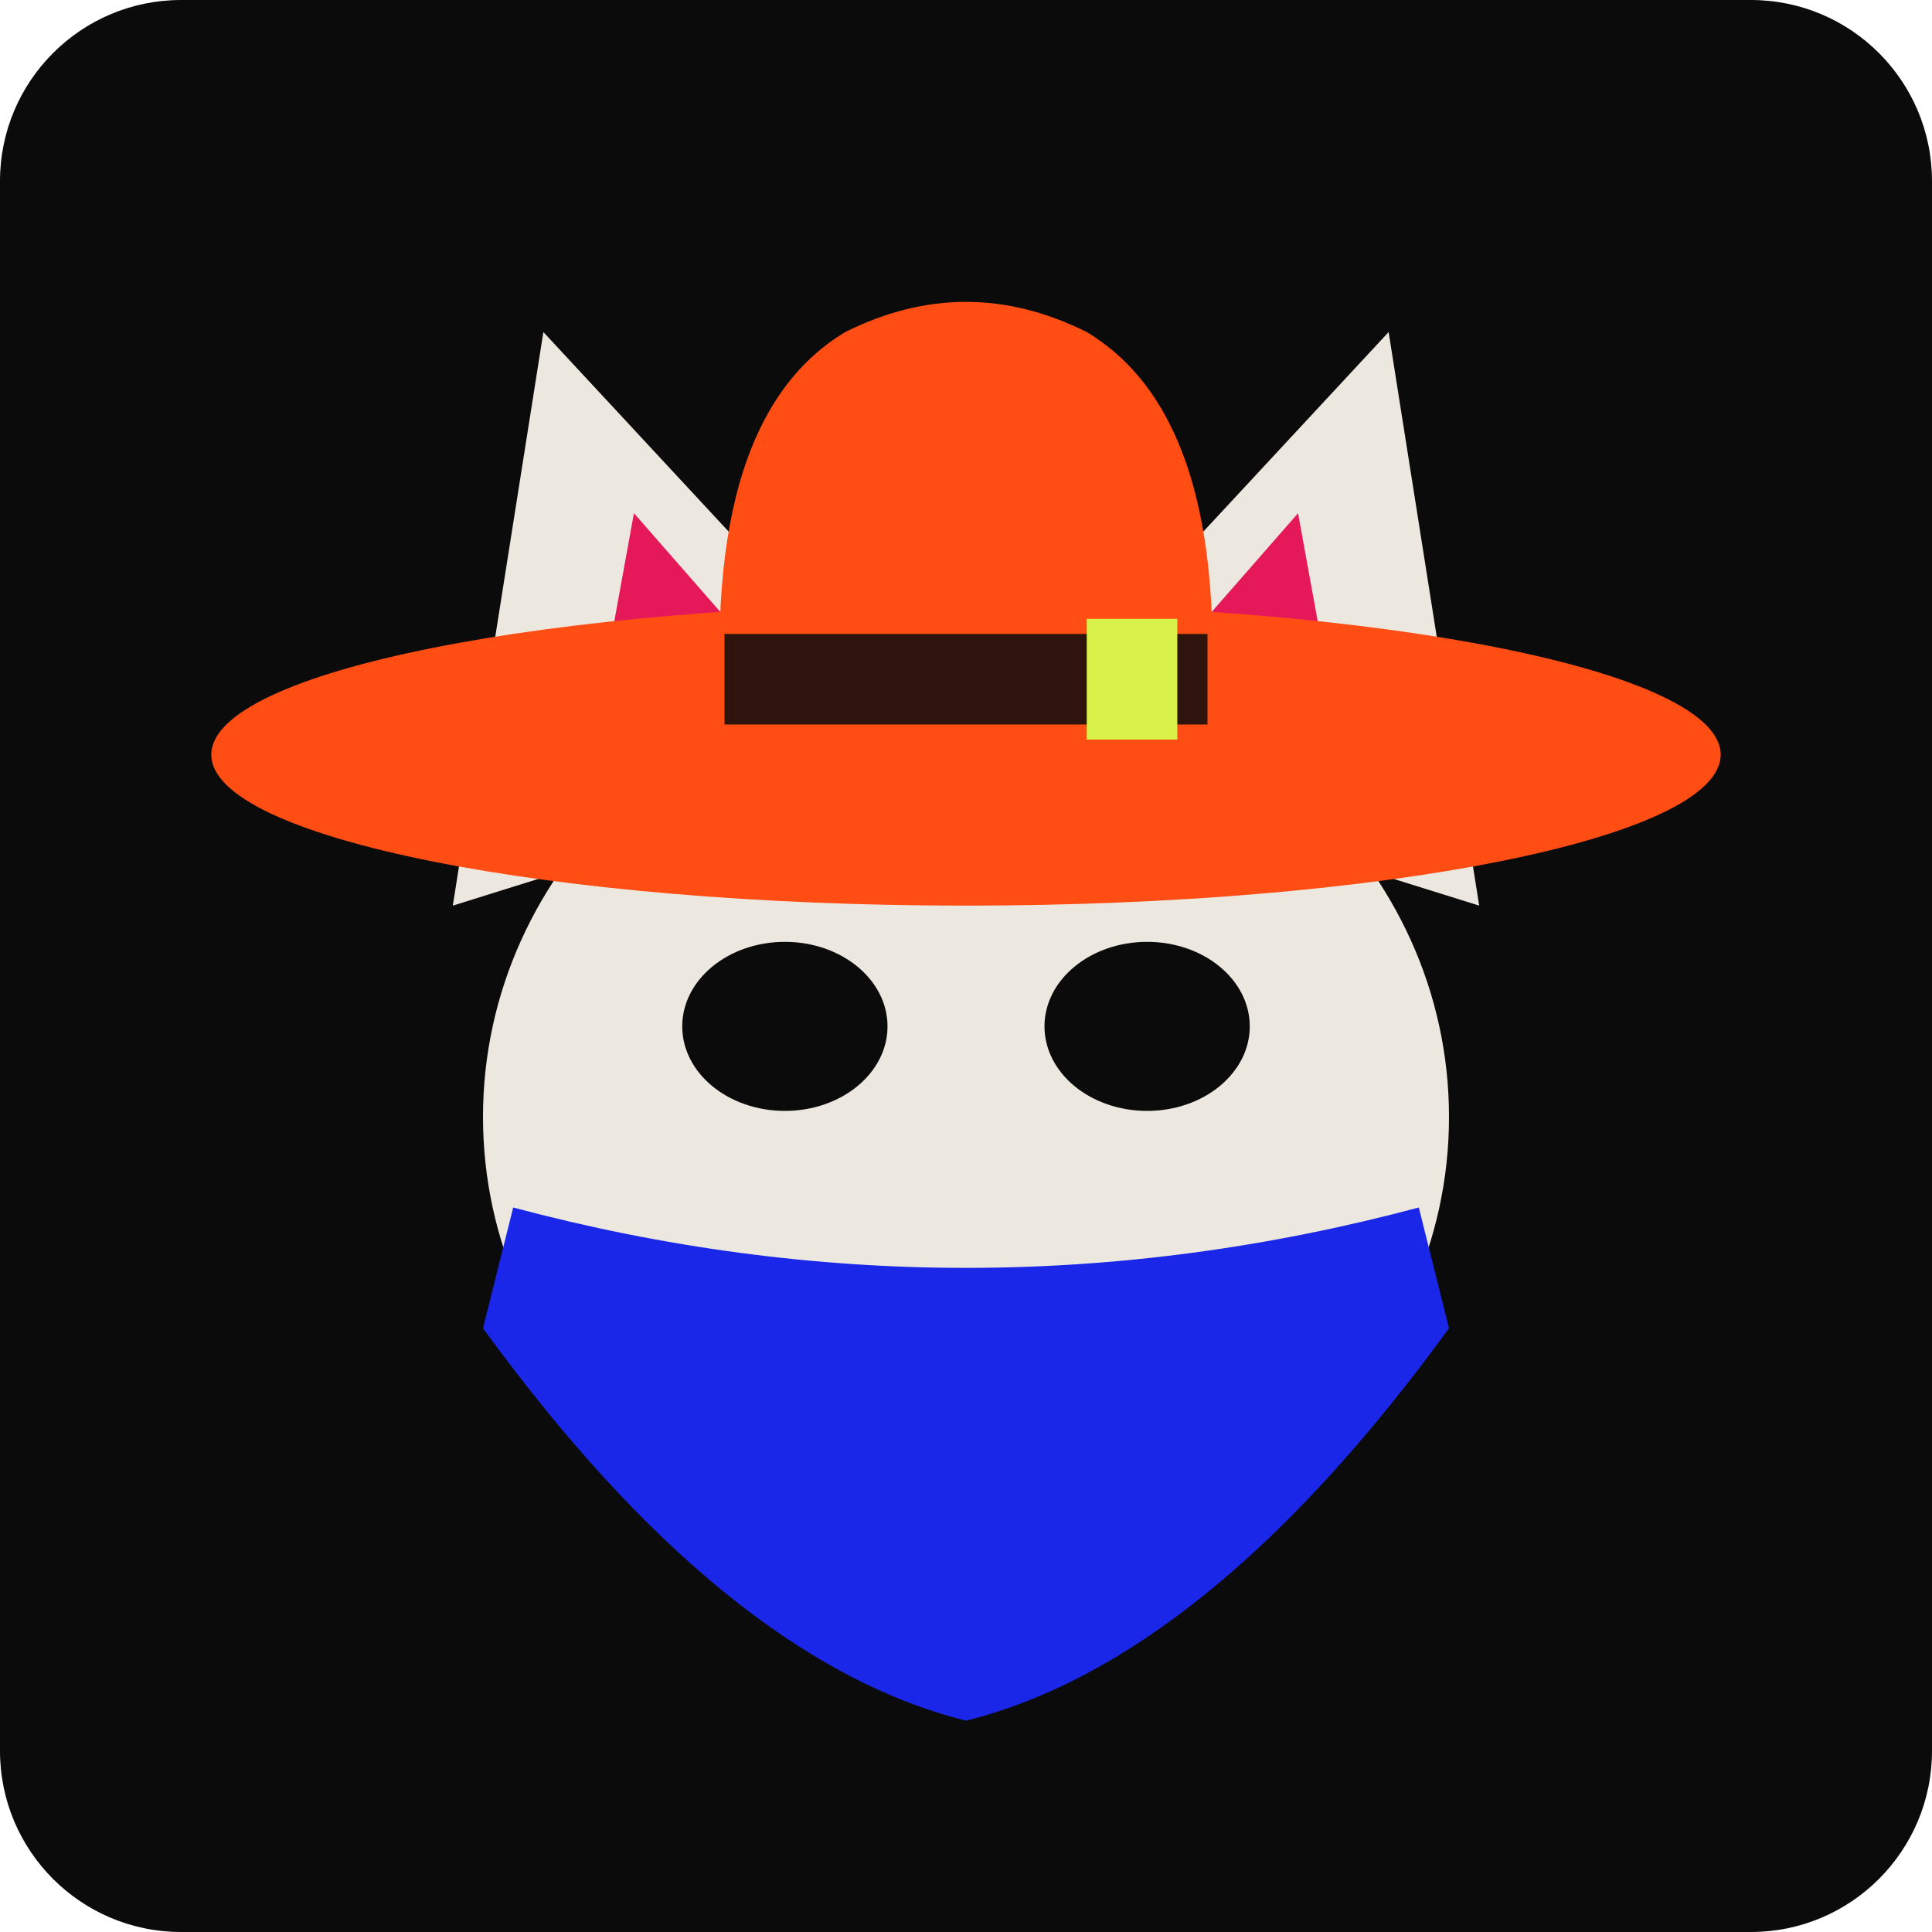
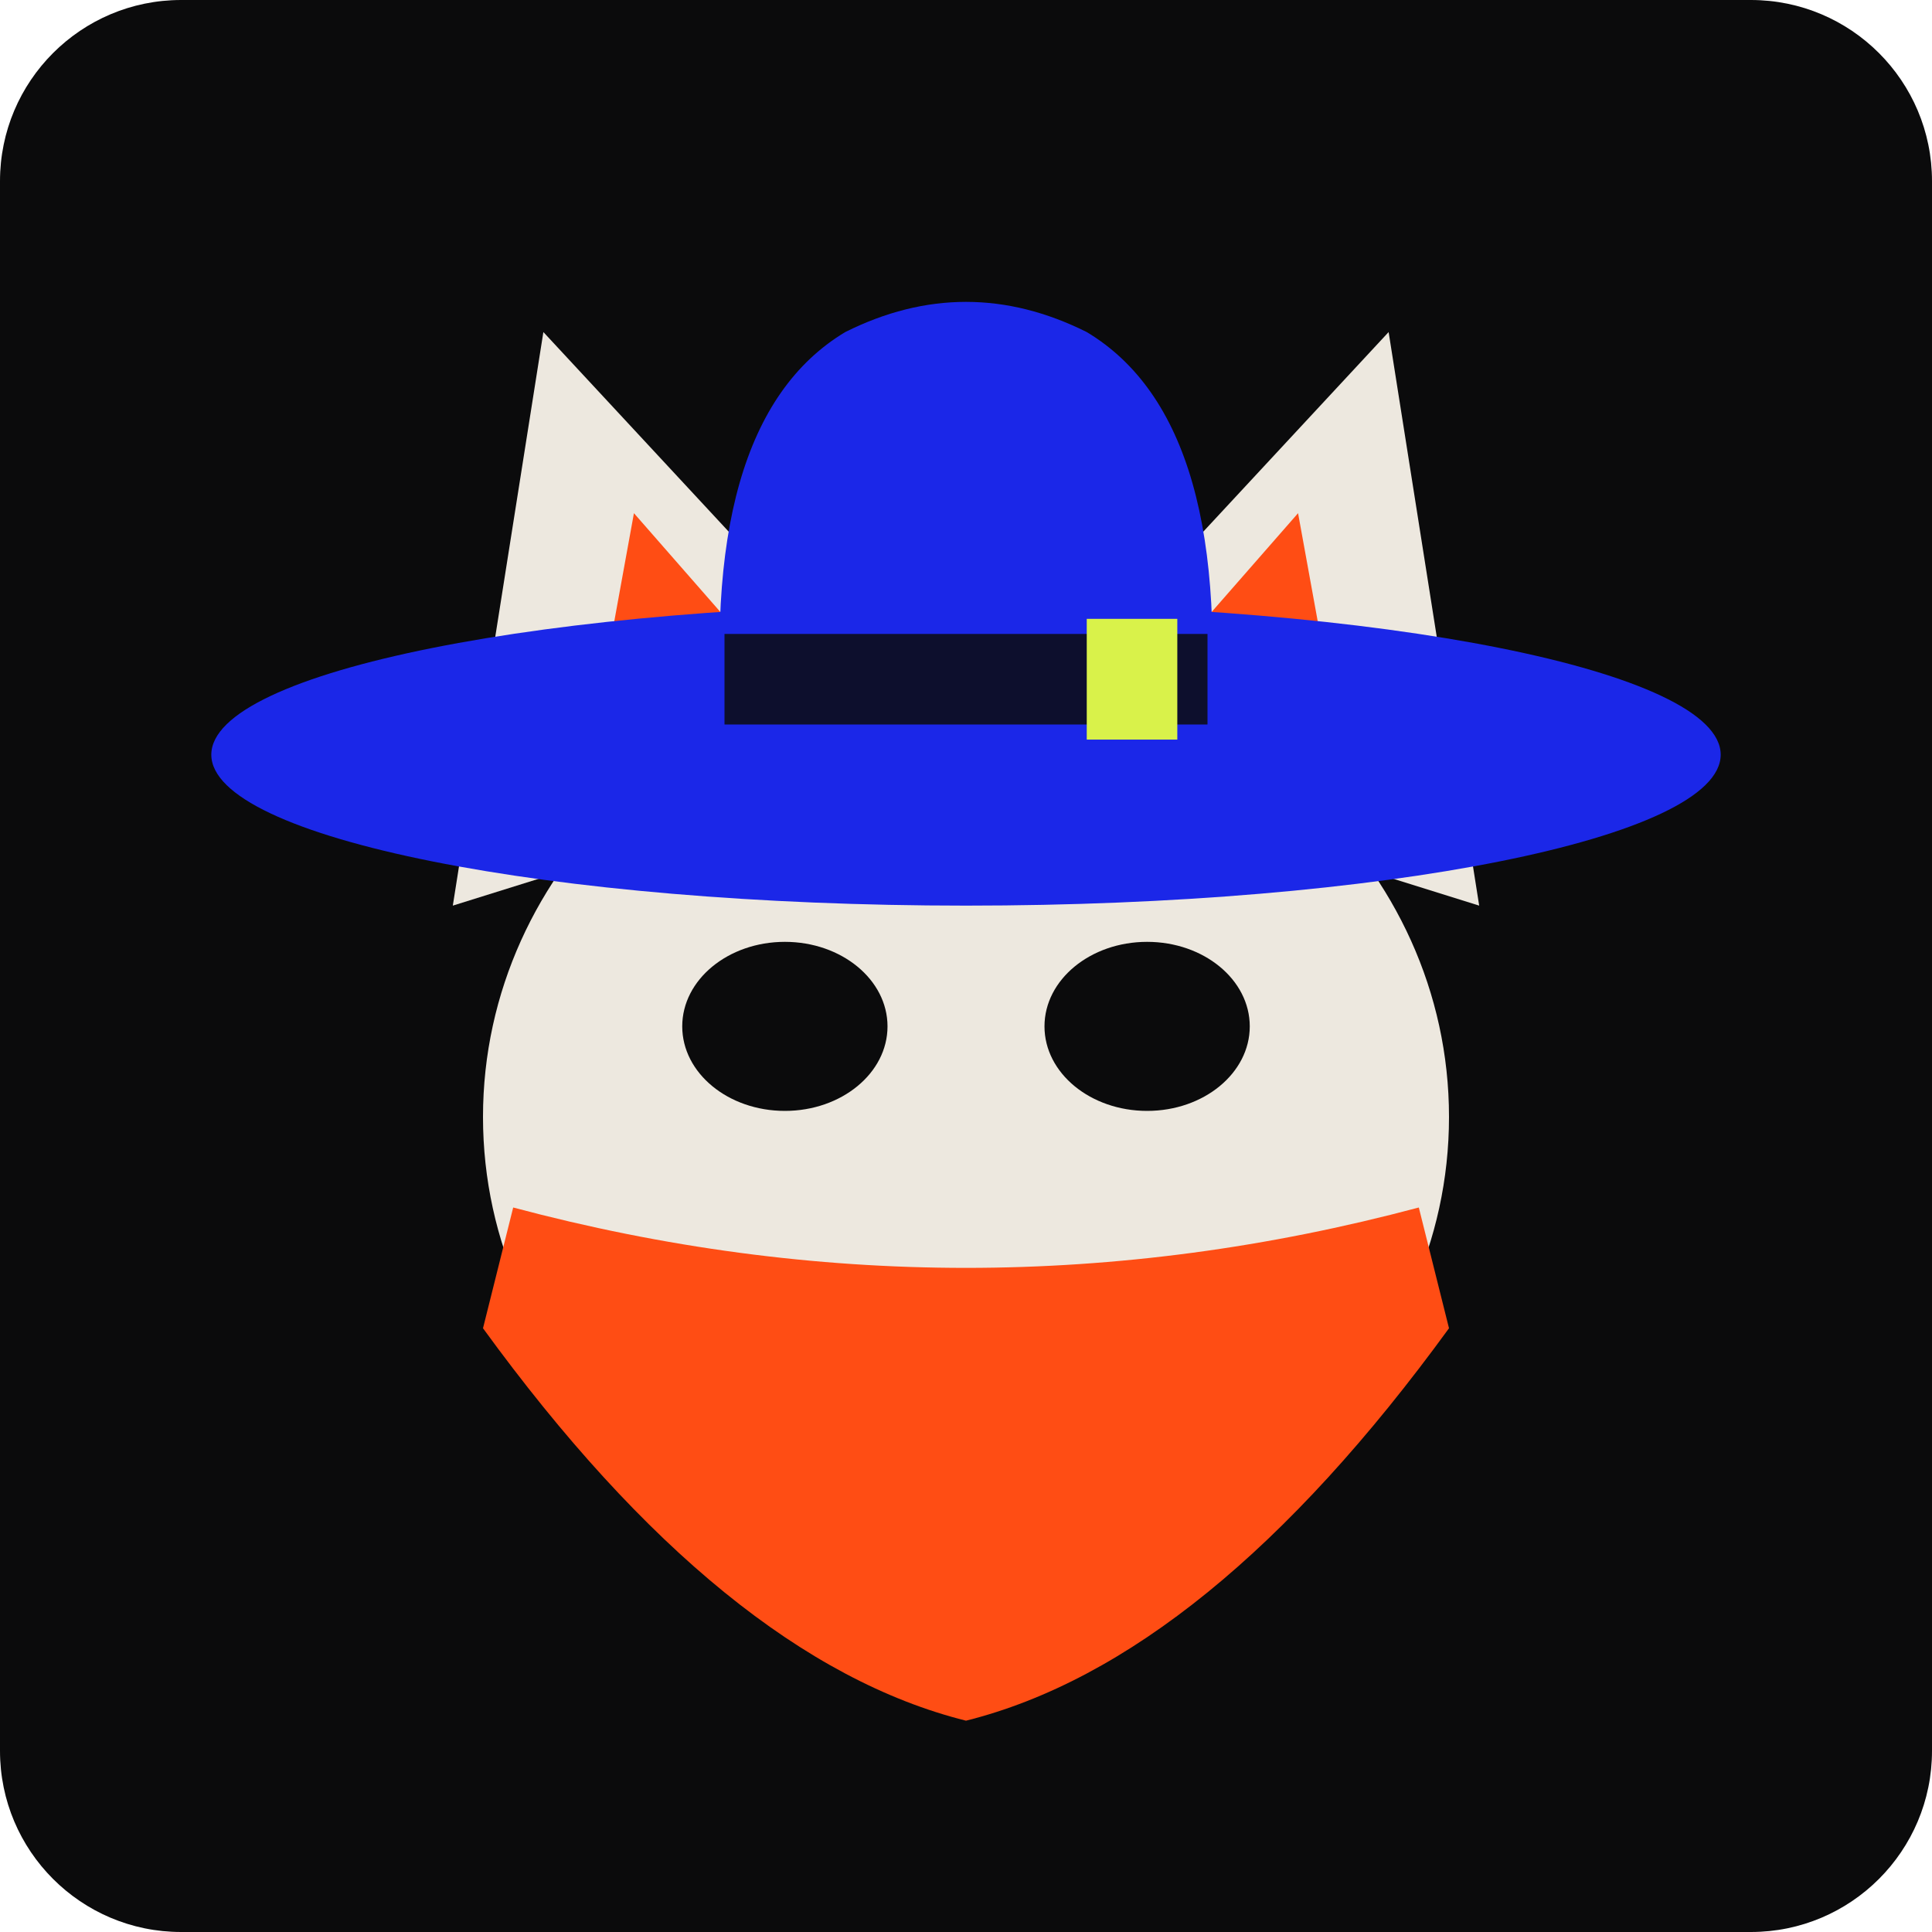
<svg xmlns="http://www.w3.org/2000/svg" viewBox="0 0 64 64" width="64" height="64" role="img" aria-label="Creative Bandit">
  <rect width="64" height="64" rx="6" fill="#0B0B0C" />
  <path d="M 15 30 L 18 11 L 31 25 Z" fill="#EDE8DF" />
  <path d="M 49 30 L 46 11 L 33 25 Z" fill="#EDE8DF" />
-   <path d="M 19 28 L 21 17 L 28 25 Z" fill="#E5195A" />
-   <path d="M 45 28 L 43 17 L 36 25 Z" fill="#E5195A" />
+   <path d="M 19 28 L 21 17 L 28 25 Z" fill="#FF4D14" />
+   <path d="M 45 28 L 43 17 L 36 25 Z" fill="#FF4D14" />
  <ellipse cx="32" cy="37" rx="16" ry="15" fill="#EDE8DF" />
  <ellipse cx="26" cy="34" rx="3.4" ry="2.8" fill="#0B0B0C" />
  <ellipse cx="38" cy="34" rx="3.4" ry="2.8" fill="#0B0B0C" />
-   <path d="M 17 40 Q 32 44 47 40 L 48 44 Q 40 55 32 57 Q 24 55 16 44 Z" fill="#1B27E8" />
-   <ellipse cx="32" cy="25" rx="25" ry="5" fill="#FF4D14" />
-   <path d="M 24 25 Q 23 14 28 11 Q 32 9 36 11 Q 41 14 40 25 Z" fill="#FF4D14" />
+   <path d="M 17 40 Q 32 44 47 40 L 48 44 Q 40 55 32 57 Q 24 55 16 44 Z" fill="#FF4D14" />
+   <ellipse cx="32" cy="25" rx="25" ry="5" fill="#1B27E8" />
+   <path d="M 24 25 Q 23 14 28 11 Q 32 9 36 11 Q 41 14 40 25 Z" fill="#1B27E8" />
  <rect x="24" y="21" width="16" height="3" fill="#0B0B0C" opacity="0.85" />
  <rect x="36" y="20.5" width="3" height="4" fill="#D9F24A" />
</svg>
